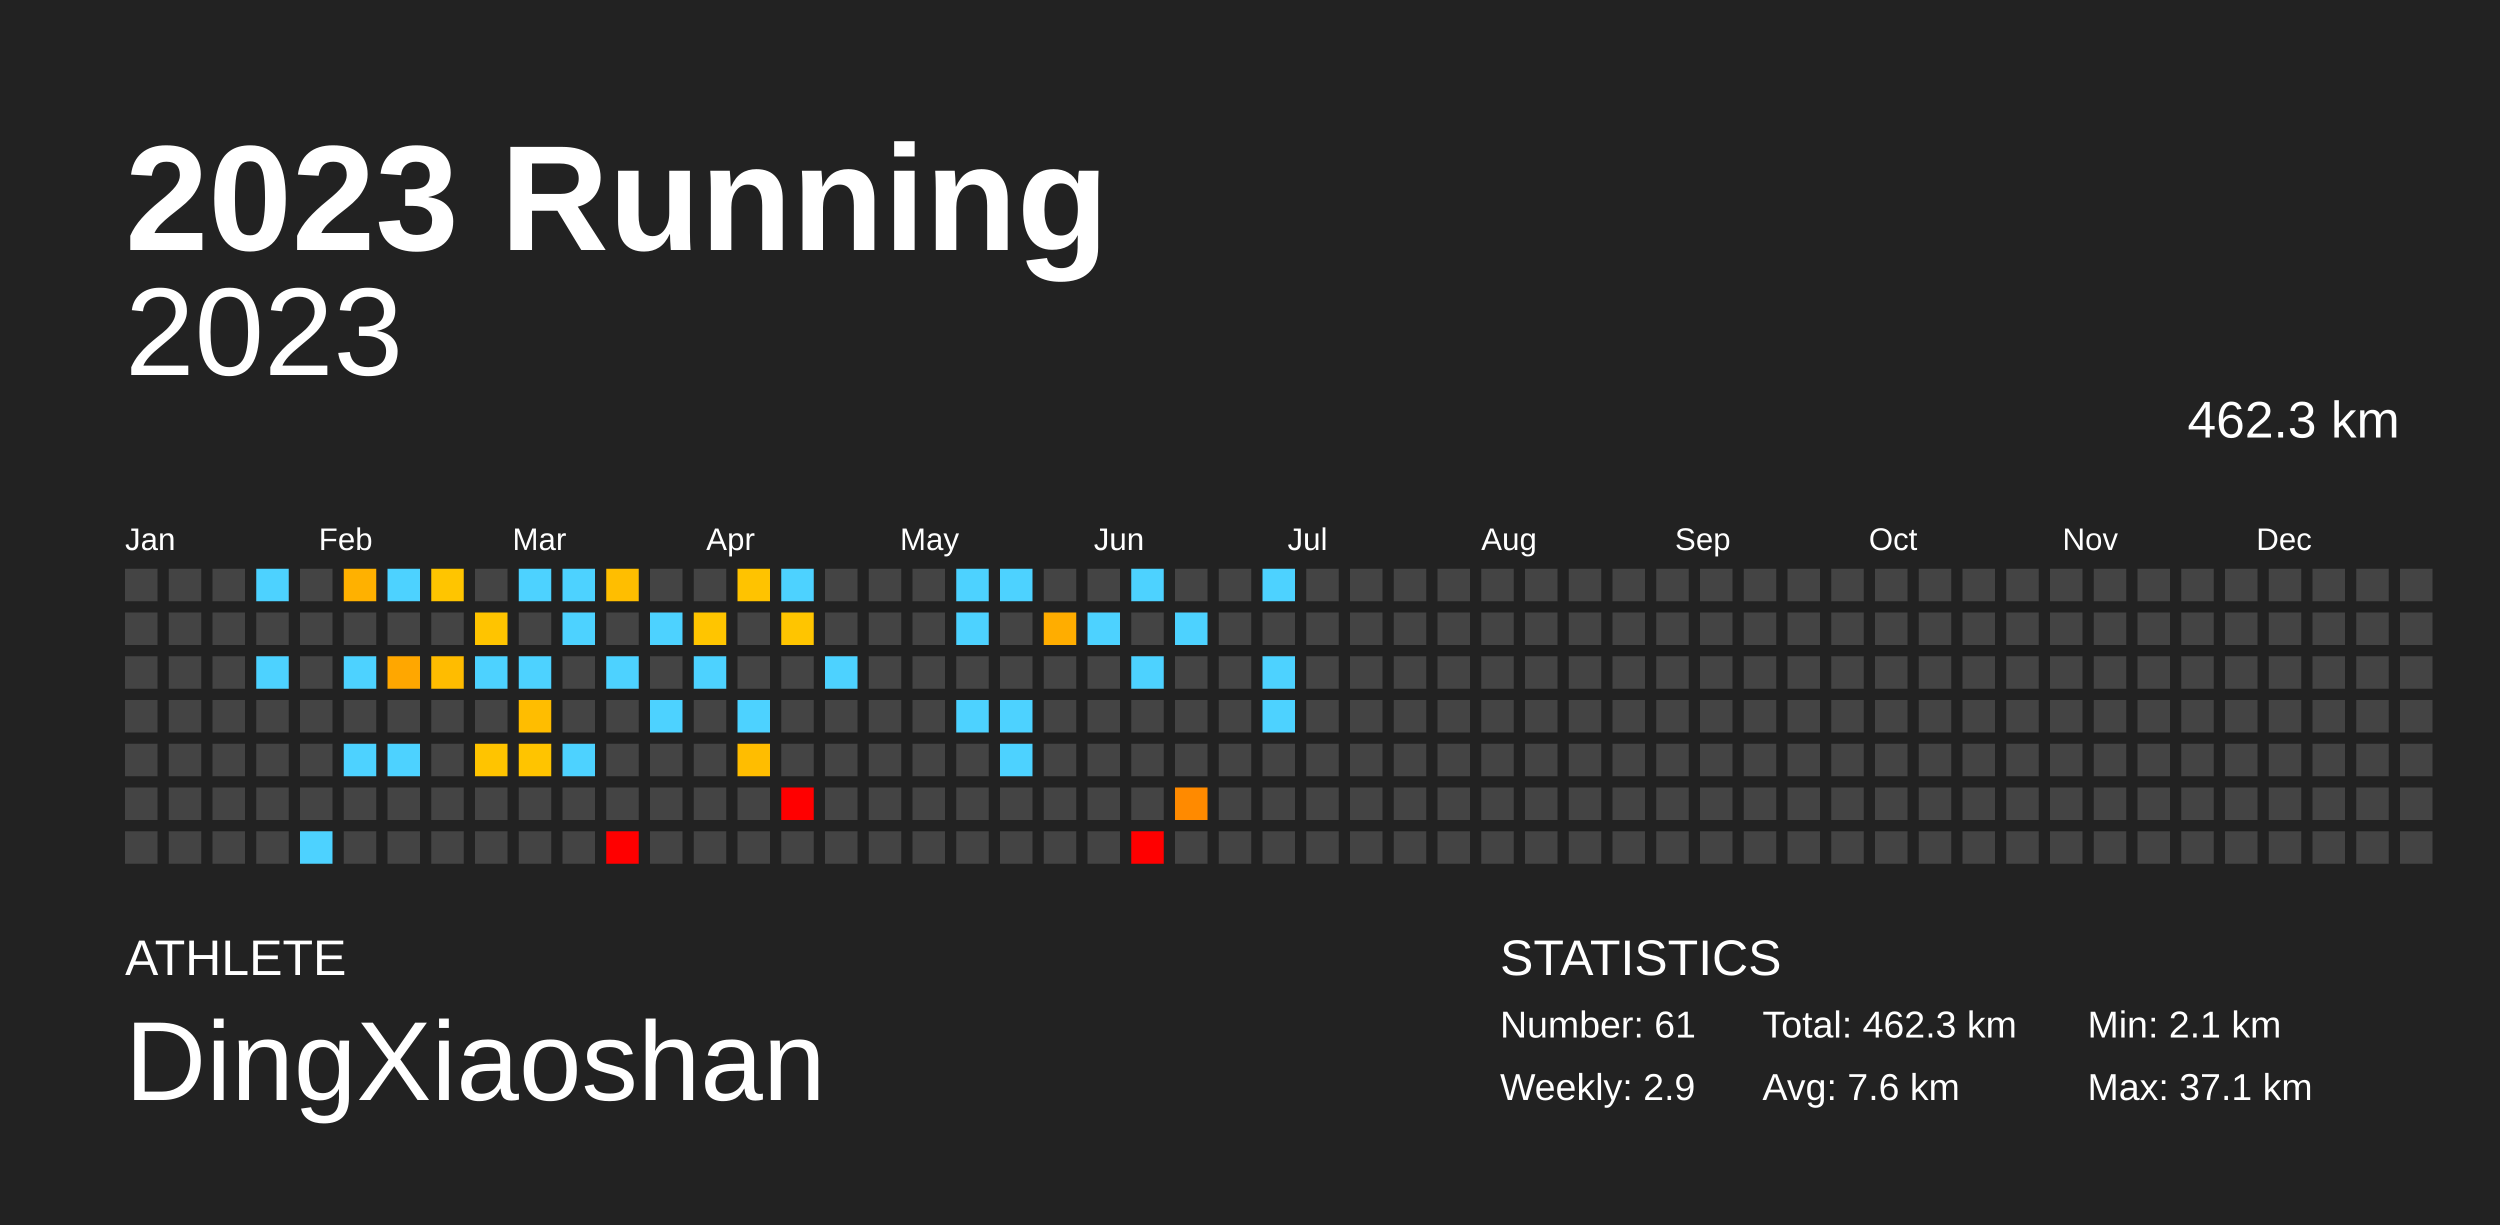
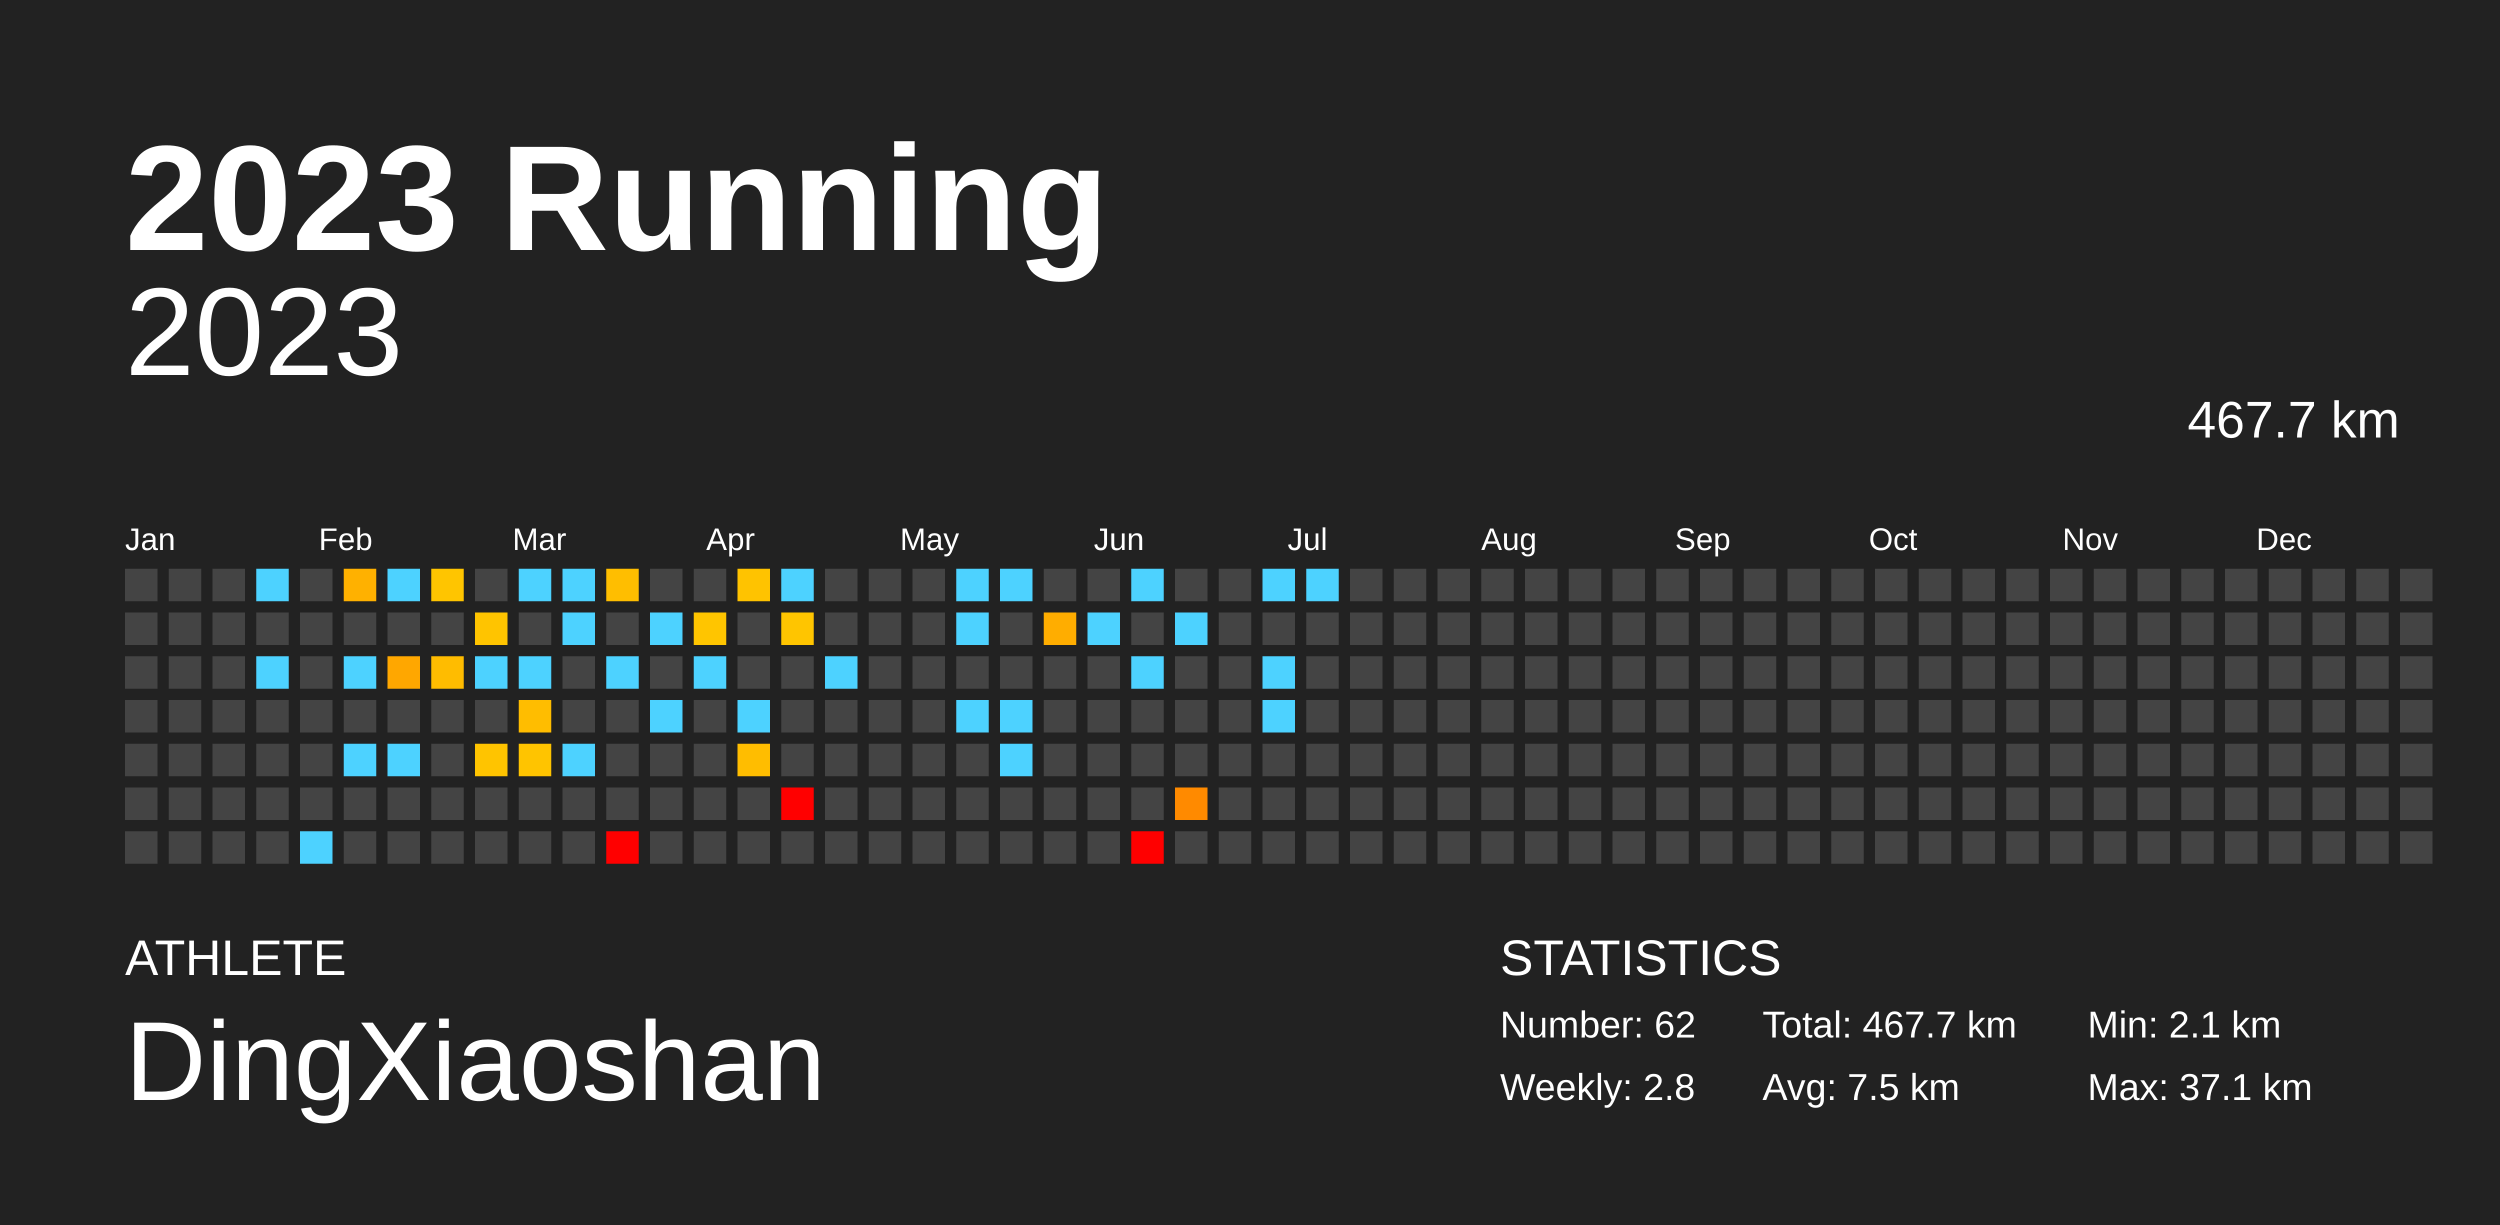
<svg xmlns="http://www.w3.org/2000/svg" baseProfile="full" height="98mm" version="1.1" viewBox="0,0,200,98" width="200mm">
  <defs />
  <rect fill="#222222" height="98" width="200" x="0" y="0" />
  <text fill="#FFFFFF" style="font-size:12px; font-family:Arial; font-weight:bold;" x="10" y="20">2023 Running</text>
  <text fill="#FFFFFF" style="font-size:4px; font-family:Arial" x="10" y="78">ATHLETE</text>
  <text fill="#FFFFFF" style="font-size:9px; font-family:Arial" x="10" y="88">DingXiaoshan</text>
  <text fill="#FFFFFF" style="font-size:4px; font-family:Arial" x="120" y="78">STATISTICS</text>
-   <text fill="#FFFFFF" style="font-size:3px; font-family:Arial" x="120" y="83">Number: 61</text>
-   <text fill="#FFFFFF" style="font-size:3px; font-family:Arial" x="120" y="88">Weekly: 2.9</text>
-   <text fill="#FFFFFF" style="font-size:3px; font-family:Arial" x="141" y="83">Total: 462.3 km</text>
-   <text fill="#FFFFFF" style="font-size:3px; font-family:Arial" x="141" y="88">Avg: 7.6 km</text>
+   <text fill="#FFFFFF" style="font-size:3px; font-family:Arial" x="120" y="83">Number: 62</text>
+   <text fill="#FFFFFF" style="font-size:3px; font-family:Arial" x="120" y="88">Weekly: 2.8</text>
+   <text fill="#FFFFFF" style="font-size:3px; font-family:Arial" x="141" y="83">Total: 467.7 km</text>
+   <text fill="#FFFFFF" style="font-size:3px; font-family:Arial" x="141" y="88">Avg: 7.5 km</text>
  <text fill="#FFFFFF" style="font-size:3px; font-family:Arial" x="167" y="83">Min: 2.1 km</text>
  <text fill="#FFFFFF" style="font-size:3px; font-family:Arial" x="167" y="88">Max: 37.1 km</text>
  <text alignment-baseline="hanging" fill="#FFFFFF" style="font-size:10.0px; font-family:Arial;" x="10" y="30">2023</text>
-   <text alignment-baseline="hanging" fill="#FFFFFF" style="font-size:4.125px; font-family:Arial;" x="175" y="35">462.3 km</text>
+   <text alignment-baseline="hanging" fill="#FFFFFF" style="font-size:4.125px; font-family:Arial;" x="175" y="35">467.7 km</text>
  <text fill="#FFFFFF" style="font-size:2.5px; font-family:Arial" x="10.0" y="44">Jan</text>
  <text fill="#FFFFFF" style="font-size:2.5px; font-family:Arial" x="25.5" y="44">Feb</text>
  <text fill="#FFFFFF" style="font-size:2.5px; font-family:Arial" x="41.0" y="44">Mar</text>
  <text fill="#FFFFFF" style="font-size:2.5px; font-family:Arial" x="56.5" y="44">Apr</text>
  <text fill="#FFFFFF" style="font-size:2.5px; font-family:Arial" x="72.0" y="44">May</text>
  <text fill="#FFFFFF" style="font-size:2.5px; font-family:Arial" x="87.5" y="44">Jun</text>
  <text fill="#FFFFFF" style="font-size:2.5px; font-family:Arial" x="103.0" y="44">Jul</text>
  <text fill="#FFFFFF" style="font-size:2.5px; font-family:Arial" x="118.5" y="44">Aug</text>
  <text fill="#FFFFFF" style="font-size:2.5px; font-family:Arial" x="134.0" y="44">Sep</text>
  <text fill="#FFFFFF" style="font-size:2.5px; font-family:Arial" x="149.5" y="44">Oct</text>
  <text fill="#FFFFFF" style="font-size:2.5px; font-family:Arial" x="165.0" y="44">Nov</text>
  <text fill="#FFFFFF" style="font-size:2.5px; font-family:Arial" x="180.5" y="44">Dec</text>
  <rect fill="#444444" height="2.6" width="2.6" x="10.0" y="45.5" />
  <rect fill="#444444" height="2.6" width="2.6" x="10.0" y="49.0" />
  <rect fill="#444444" height="2.6" width="2.6" x="10.0" y="52.5" />
  <rect fill="#444444" height="2.6" width="2.6" x="10.0" y="56.0" />
  <rect fill="#444444" height="2.6" width="2.6" x="10.0" y="59.5" />
  <rect fill="#444444" height="2.6" width="2.6" x="10.0" y="63.0" />
  <rect fill="#444444" height="2.6" width="2.6" x="10.0" y="66.5" />
  <rect fill="#444444" height="2.6" width="2.6" x="13.5" y="45.5" />
  <rect fill="#444444" height="2.6" width="2.6" x="13.5" y="49.0" />
  <rect fill="#444444" height="2.6" width="2.6" x="13.5" y="52.5" />
  <rect fill="#444444" height="2.6" width="2.6" x="13.5" y="56.0" />
  <rect fill="#444444" height="2.6" width="2.6" x="13.5" y="59.5" />
  <rect fill="#444444" height="2.6" width="2.6" x="13.5" y="63.0" />
  <rect fill="#444444" height="2.6" width="2.6" x="13.5" y="66.5" />
  <rect fill="#444444" height="2.6" width="2.6" x="17.0" y="45.5" />
  <rect fill="#444444" height="2.6" width="2.6" x="17.0" y="49.0" />
  <rect fill="#444444" height="2.6" width="2.6" x="17.0" y="52.5" />
  <rect fill="#444444" height="2.6" width="2.6" x="17.0" y="56.0" />
  <rect fill="#444444" height="2.6" width="2.6" x="17.0" y="59.5" />
  <rect fill="#444444" height="2.6" width="2.6" x="17.0" y="63.0" />
  <rect fill="#444444" height="2.6" width="2.6" x="17.0" y="66.5" />
  <rect fill="#4dd2ff" height="2.6" width="2.6" x="20.5" y="45.5" />
  <rect fill="#444444" height="2.6" width="2.6" x="20.5" y="49.0" />
  <rect fill="#4dd2ff" height="2.6" width="2.6" x="20.5" y="52.5" />
  <rect fill="#444444" height="2.6" width="2.6" x="20.5" y="56.0" />
  <rect fill="#444444" height="2.6" width="2.6" x="20.5" y="59.5" />
  <rect fill="#444444" height="2.6" width="2.6" x="20.5" y="63.0" />
  <rect fill="#444444" height="2.6" width="2.6" x="20.5" y="66.5" />
  <rect fill="#444444" height="2.6" width="2.6" x="24.0" y="45.5" />
  <rect fill="#444444" height="2.6" width="2.6" x="24.0" y="49.0" />
  <rect fill="#444444" height="2.6" width="2.6" x="24.0" y="52.5" />
  <rect fill="#444444" height="2.6" width="2.6" x="24.0" y="56.0" />
  <rect fill="#444444" height="2.6" width="2.6" x="24.0" y="59.5" />
  <rect fill="#444444" height="2.6" width="2.6" x="24.0" y="63.0" />
  <rect fill="#4dd2ff" height="2.6" width="2.6" x="24.0" y="66.5" />
  <rect fill="#ffb100" height="2.6" width="2.6" x="27.5" y="45.5" />
  <rect fill="#444444" height="2.6" width="2.6" x="27.5" y="49.0" />
  <rect fill="#4dd2ff" height="2.6" width="2.6" x="27.5" y="52.5" />
  <rect fill="#444444" height="2.6" width="2.6" x="27.5" y="56.0" />
  <rect fill="#4dd2ff" height="2.6" width="2.6" x="27.5" y="59.5" />
  <rect fill="#444444" height="2.6" width="2.6" x="27.5" y="63.0" />
  <rect fill="#444444" height="2.6" width="2.6" x="27.5" y="66.5" />
  <rect fill="#4dd2ff" height="2.6" width="2.6" x="31.0" y="45.5" />
  <rect fill="#444444" height="2.6" width="2.6" x="31.0" y="49.0" />
  <rect fill="#ffa700" height="2.6" width="2.6" x="31.0" y="52.5" />
  <rect fill="#444444" height="2.6" width="2.6" x="31.0" y="56.0" />
  <rect fill="#4dd2ff" height="2.6" width="2.6" x="31.0" y="59.5" />
  <rect fill="#444444" height="2.6" width="2.6" x="31.0" y="63.0" />
  <rect fill="#444444" height="2.6" width="2.6" x="31.0" y="66.5" />
  <rect fill="#ffc500" height="2.6" width="2.6" x="34.5" y="45.5" />
  <rect fill="#444444" height="2.6" width="2.6" x="34.5" y="49.0" />
  <rect fill="#ffbc00" height="2.6" width="2.6" x="34.5" y="52.5" />
  <rect fill="#444444" height="2.6" width="2.6" x="34.5" y="56.0" />
  <rect fill="#444444" height="2.6" width="2.6" x="34.5" y="59.5" />
  <rect fill="#444444" height="2.6" width="2.6" x="34.5" y="63.0" />
  <rect fill="#444444" height="2.6" width="2.6" x="34.5" y="66.5" />
  <rect fill="#444444" height="2.6" width="2.6" x="38.0" y="45.5" />
  <rect fill="#ffc400" height="2.6" width="2.6" x="38.0" y="49.0" />
  <rect fill="#4dd2ff" height="2.6" width="2.6" x="38.0" y="52.5" />
  <rect fill="#444444" height="2.6" width="2.6" x="38.0" y="56.0" />
  <rect fill="#ffc400" height="2.6" width="2.6" x="38.0" y="59.5" />
  <rect fill="#444444" height="2.6" width="2.6" x="38.0" y="63.0" />
  <rect fill="#444444" height="2.6" width="2.6" x="38.0" y="66.5" />
  <rect fill="#4dd2ff" height="2.6" width="2.6" x="41.5" y="45.5" />
  <rect fill="#444444" height="2.6" width="2.6" x="41.5" y="49.0" />
  <rect fill="#4dd2ff" height="2.6" width="2.6" x="41.5" y="52.5" />
  <rect fill="#ffbd00" height="2.6" width="2.6" x="41.5" y="56.0" />
  <rect fill="#ffc400" height="2.6" width="2.6" x="41.5" y="59.5" />
  <rect fill="#444444" height="2.6" width="2.6" x="41.5" y="63.0" />
  <rect fill="#444444" height="2.6" width="2.6" x="41.5" y="66.5" />
  <rect fill="#4dd2ff" height="2.6" width="2.6" x="45.0" y="45.5" />
  <rect fill="#4dd2ff" height="2.6" width="2.6" x="45.0" y="49.0" />
  <rect fill="#444444" height="2.6" width="2.6" x="45.0" y="52.5" />
  <rect fill="#444444" height="2.6" width="2.6" x="45.0" y="56.0" />
  <rect fill="#4dd2ff" height="2.6" width="2.6" x="45.0" y="59.5" />
  <rect fill="#444444" height="2.6" width="2.6" x="45.0" y="63.0" />
  <rect fill="#444444" height="2.6" width="2.6" x="45.0" y="66.5" />
  <rect fill="#ffbe00" height="2.6" width="2.6" x="48.5" y="45.5" />
  <rect fill="#444444" height="2.6" width="2.6" x="48.5" y="49.0" />
  <rect fill="#4dd2ff" height="2.6" width="2.6" x="48.5" y="52.5" />
  <rect fill="#444444" height="2.6" width="2.6" x="48.5" y="56.0" />
  <rect fill="#444444" height="2.6" width="2.6" x="48.5" y="59.5" />
  <rect fill="#444444" height="2.6" width="2.6" x="48.5" y="63.0" />
  <rect fill="red" height="2.6" width="2.6" x="48.5" y="66.5" />
  <rect fill="#444444" height="2.6" width="2.6" x="52.0" y="45.5" />
  <rect fill="#4dd2ff" height="2.6" width="2.6" x="52.0" y="49.0" />
  <rect fill="#444444" height="2.6" width="2.6" x="52.0" y="52.5" />
  <rect fill="#4dd2ff" height="2.6" width="2.6" x="52.0" y="56.0" />
  <rect fill="#444444" height="2.6" width="2.6" x="52.0" y="59.5" />
  <rect fill="#444444" height="2.6" width="2.6" x="52.0" y="63.0" />
  <rect fill="#444444" height="2.6" width="2.6" x="52.0" y="66.5" />
  <rect fill="#444444" height="2.6" width="2.6" x="55.5" y="45.5" />
  <rect fill="#ffc500" height="2.6" width="2.6" x="55.5" y="49.0" />
  <rect fill="#4dd2ff" height="2.6" width="2.6" x="55.5" y="52.5" />
  <rect fill="#444444" height="2.6" width="2.6" x="55.5" y="56.0" />
  <rect fill="#444444" height="2.6" width="2.6" x="55.5" y="59.5" />
  <rect fill="#444444" height="2.6" width="2.6" x="55.5" y="63.0" />
  <rect fill="#444444" height="2.6" width="2.6" x="55.5" y="66.5" />
  <rect fill="#ffc300" height="2.6" width="2.6" x="59.0" y="45.5" />
  <rect fill="#444444" height="2.6" width="2.6" x="59.0" y="49.0" />
  <rect fill="#444444" height="2.6" width="2.6" x="59.0" y="52.5" />
  <rect fill="#4dd2ff" height="2.6" width="2.6" x="59.0" y="56.0" />
  <rect fill="#ffbd00" height="2.6" width="2.6" x="59.0" y="59.5" />
  <rect fill="#444444" height="2.6" width="2.6" x="59.0" y="63.0" />
  <rect fill="#444444" height="2.6" width="2.6" x="59.0" y="66.5" />
  <rect fill="#4dd2ff" height="2.6" width="2.6" x="62.5" y="45.5" />
  <rect fill="#ffc500" height="2.6" width="2.6" x="62.5" y="49.0" />
  <rect fill="#444444" height="2.6" width="2.6" x="62.5" y="52.5" />
  <rect fill="#444444" height="2.6" width="2.6" x="62.5" y="56.0" />
  <rect fill="#444444" height="2.6" width="2.6" x="62.5" y="59.5" />
  <rect fill="red" height="2.6" width="2.6" x="62.5" y="63.0" />
  <rect fill="#444444" height="2.6" width="2.6" x="62.5" y="66.5" />
  <rect fill="#444444" height="2.6" width="2.6" x="66.0" y="45.5" />
  <rect fill="#444444" height="2.6" width="2.6" x="66.0" y="49.0" />
  <rect fill="#4dd2ff" height="2.6" width="2.6" x="66.0" y="52.5" />
  <rect fill="#444444" height="2.6" width="2.6" x="66.0" y="56.0" />
  <rect fill="#444444" height="2.6" width="2.6" x="66.0" y="59.5" />
  <rect fill="#444444" height="2.6" width="2.6" x="66.0" y="63.0" />
  <rect fill="#444444" height="2.6" width="2.6" x="66.0" y="66.5" />
  <rect fill="#444444" height="2.6" width="2.6" x="69.5" y="45.5" />
  <rect fill="#444444" height="2.6" width="2.6" x="69.5" y="49.0" />
  <rect fill="#444444" height="2.6" width="2.6" x="69.5" y="52.5" />
  <rect fill="#444444" height="2.6" width="2.6" x="69.5" y="56.0" />
  <rect fill="#444444" height="2.6" width="2.6" x="69.5" y="59.5" />
  <rect fill="#444444" height="2.6" width="2.6" x="69.5" y="63.0" />
  <rect fill="#444444" height="2.6" width="2.6" x="69.5" y="66.5" />
  <rect fill="#444444" height="2.6" width="2.6" x="73.0" y="45.5" />
  <rect fill="#444444" height="2.6" width="2.6" x="73.0" y="49.0" />
  <rect fill="#444444" height="2.6" width="2.6" x="73.0" y="52.5" />
  <rect fill="#444444" height="2.6" width="2.6" x="73.0" y="56.0" />
  <rect fill="#444444" height="2.6" width="2.6" x="73.0" y="59.5" />
  <rect fill="#444444" height="2.6" width="2.6" x="73.0" y="63.0" />
  <rect fill="#444444" height="2.6" width="2.6" x="73.0" y="66.5" />
  <rect fill="#4dd2ff" height="2.6" width="2.6" x="76.5" y="45.5" />
  <rect fill="#4dd2ff" height="2.6" width="2.6" x="76.5" y="49.0" />
  <rect fill="#444444" height="2.6" width="2.6" x="76.5" y="52.5" />
  <rect fill="#4dd2ff" height="2.6" width="2.6" x="76.5" y="56.0" />
  <rect fill="#444444" height="2.6" width="2.6" x="76.5" y="59.5" />
  <rect fill="#444444" height="2.6" width="2.6" x="76.5" y="63.0" />
  <rect fill="#444444" height="2.6" width="2.6" x="76.5" y="66.5" />
  <rect fill="#4dd2ff" height="2.6" width="2.6" x="80.0" y="45.5" />
  <rect fill="#444444" height="2.6" width="2.6" x="80.0" y="49.0" />
  <rect fill="#444444" height="2.6" width="2.6" x="80.0" y="52.5" />
  <rect fill="#4dd2ff" height="2.6" width="2.6" x="80.0" y="56.0" />
  <rect fill="#4dd2ff" height="2.6" width="2.6" x="80.0" y="59.5" />
  <rect fill="#444444" height="2.6" width="2.6" x="80.0" y="63.0" />
  <rect fill="#444444" height="2.6" width="2.6" x="80.0" y="66.5" />
  <rect fill="#444444" height="2.6" width="2.6" x="83.5" y="45.5" />
  <rect fill="#ffad00" height="2.6" width="2.6" x="83.5" y="49.0" />
  <rect fill="#444444" height="2.6" width="2.6" x="83.5" y="52.5" />
  <rect fill="#444444" height="2.6" width="2.6" x="83.5" y="56.0" />
  <rect fill="#444444" height="2.6" width="2.6" x="83.5" y="59.5" />
  <rect fill="#444444" height="2.6" width="2.6" x="83.5" y="63.0" />
  <rect fill="#444444" height="2.6" width="2.6" x="83.5" y="66.5" />
  <rect fill="#444444" height="2.6" width="2.6" x="87.0" y="45.5" />
  <rect fill="#4dd2ff" height="2.6" width="2.6" x="87.0" y="49.0" />
  <rect fill="#444444" height="2.6" width="2.6" x="87.0" y="52.5" />
  <rect fill="#444444" height="2.6" width="2.6" x="87.0" y="56.0" />
  <rect fill="#444444" height="2.6" width="2.6" x="87.0" y="59.5" />
  <rect fill="#444444" height="2.6" width="2.6" x="87.0" y="63.0" />
  <rect fill="#444444" height="2.6" width="2.6" x="87.0" y="66.5" />
  <rect fill="#4dd2ff" height="2.6" width="2.6" x="90.5" y="45.5" />
  <rect fill="#444444" height="2.6" width="2.6" x="90.5" y="49.0" />
  <rect fill="#4dd2ff" height="2.6" width="2.6" x="90.5" y="52.5" />
  <rect fill="#444444" height="2.6" width="2.6" x="90.5" y="56.0" />
  <rect fill="#444444" height="2.6" width="2.6" x="90.5" y="59.5" />
  <rect fill="#444444" height="2.6" width="2.6" x="90.5" y="63.0" />
  <rect fill="red" height="2.6" width="2.6" x="90.5" y="66.5" />
  <rect fill="#444444" height="2.6" width="2.6" x="94.0" y="45.5" />
  <rect fill="#4dd2ff" height="2.6" width="2.6" x="94.0" y="49.0" />
  <rect fill="#444444" height="2.6" width="2.6" x="94.0" y="52.5" />
  <rect fill="#444444" height="2.6" width="2.6" x="94.0" y="56.0" />
  <rect fill="#444444" height="2.6" width="2.6" x="94.0" y="59.5" />
  <rect fill="#ff8a00" height="2.6" width="2.6" x="94.0" y="63.0" />
  <rect fill="#444444" height="2.6" width="2.6" x="94.0" y="66.5" />
  <rect fill="#444444" height="2.6" width="2.6" x="97.5" y="45.5" />
  <rect fill="#444444" height="2.6" width="2.6" x="97.5" y="49.0" />
  <rect fill="#444444" height="2.6" width="2.6" x="97.5" y="52.5" />
  <rect fill="#444444" height="2.6" width="2.6" x="97.5" y="56.0" />
  <rect fill="#444444" height="2.6" width="2.6" x="97.5" y="59.5" />
  <rect fill="#444444" height="2.6" width="2.6" x="97.5" y="63.0" />
  <rect fill="#444444" height="2.6" width="2.6" x="97.5" y="66.5" />
  <rect fill="#4dd2ff" height="2.6" width="2.6" x="101.0" y="45.5" />
  <rect fill="#444444" height="2.6" width="2.6" x="101.0" y="49.0" />
  <rect fill="#4dd2ff" height="2.6" width="2.6" x="101.0" y="52.5" />
  <rect fill="#4dd2ff" height="2.6" width="2.6" x="101.0" y="56.0" />
  <rect fill="#444444" height="2.6" width="2.6" x="101.0" y="59.5" />
  <rect fill="#444444" height="2.6" width="2.6" x="101.0" y="63.0" />
  <rect fill="#444444" height="2.6" width="2.6" x="101.0" y="66.5" />
-   <rect fill="#444444" height="2.6" width="2.6" x="104.5" y="45.5" />
+   <rect fill="#4dd2ff" height="2.6" width="2.6" x="104.5" y="45.5" />
  <rect fill="#444444" height="2.6" width="2.6" x="104.5" y="49.0" />
  <rect fill="#444444" height="2.6" width="2.6" x="104.5" y="52.5" />
  <rect fill="#444444" height="2.6" width="2.6" x="104.5" y="56.0" />
  <rect fill="#444444" height="2.6" width="2.6" x="104.5" y="59.5" />
  <rect fill="#444444" height="2.6" width="2.6" x="104.5" y="63.0" />
  <rect fill="#444444" height="2.6" width="2.6" x="104.5" y="66.5" />
  <rect fill="#444444" height="2.6" width="2.6" x="108.0" y="45.5" />
  <rect fill="#444444" height="2.6" width="2.6" x="108.0" y="49.0" />
  <rect fill="#444444" height="2.6" width="2.6" x="108.0" y="52.5" />
  <rect fill="#444444" height="2.6" width="2.6" x="108.0" y="56.0" />
  <rect fill="#444444" height="2.6" width="2.6" x="108.0" y="59.5" />
  <rect fill="#444444" height="2.6" width="2.6" x="108.0" y="63.0" />
  <rect fill="#444444" height="2.6" width="2.6" x="108.0" y="66.5" />
  <rect fill="#444444" height="2.6" width="2.6" x="111.5" y="45.5" />
  <rect fill="#444444" height="2.6" width="2.6" x="111.5" y="49.0" />
  <rect fill="#444444" height="2.6" width="2.6" x="111.5" y="52.5" />
  <rect fill="#444444" height="2.6" width="2.6" x="111.5" y="56.0" />
  <rect fill="#444444" height="2.6" width="2.6" x="111.5" y="59.5" />
  <rect fill="#444444" height="2.6" width="2.6" x="111.5" y="63.0" />
  <rect fill="#444444" height="2.6" width="2.6" x="111.5" y="66.5" />
  <rect fill="#444444" height="2.6" width="2.6" x="115.0" y="45.5" />
  <rect fill="#444444" height="2.6" width="2.6" x="115.0" y="49.0" />
  <rect fill="#444444" height="2.6" width="2.6" x="115.0" y="52.5" />
  <rect fill="#444444" height="2.6" width="2.6" x="115.0" y="56.0" />
  <rect fill="#444444" height="2.6" width="2.6" x="115.0" y="59.5" />
  <rect fill="#444444" height="2.6" width="2.6" x="115.0" y="63.0" />
  <rect fill="#444444" height="2.6" width="2.6" x="115.0" y="66.5" />
  <rect fill="#444444" height="2.6" width="2.6" x="118.5" y="45.5" />
  <rect fill="#444444" height="2.6" width="2.6" x="118.5" y="49.0" />
  <rect fill="#444444" height="2.6" width="2.6" x="118.5" y="52.5" />
  <rect fill="#444444" height="2.6" width="2.6" x="118.5" y="56.0" />
  <rect fill="#444444" height="2.6" width="2.6" x="118.5" y="59.5" />
  <rect fill="#444444" height="2.6" width="2.6" x="118.5" y="63.0" />
  <rect fill="#444444" height="2.6" width="2.6" x="118.5" y="66.5" />
  <rect fill="#444444" height="2.6" width="2.6" x="122.0" y="45.5" />
  <rect fill="#444444" height="2.6" width="2.6" x="122.0" y="49.0" />
  <rect fill="#444444" height="2.6" width="2.6" x="122.0" y="52.5" />
  <rect fill="#444444" height="2.6" width="2.6" x="122.0" y="56.0" />
  <rect fill="#444444" height="2.6" width="2.6" x="122.0" y="59.5" />
  <rect fill="#444444" height="2.6" width="2.6" x="122.0" y="63.0" />
  <rect fill="#444444" height="2.6" width="2.6" x="122.0" y="66.5" />
  <rect fill="#444444" height="2.6" width="2.6" x="125.5" y="45.5" />
  <rect fill="#444444" height="2.6" width="2.6" x="125.5" y="49.0" />
  <rect fill="#444444" height="2.6" width="2.6" x="125.5" y="52.5" />
  <rect fill="#444444" height="2.6" width="2.6" x="125.5" y="56.0" />
  <rect fill="#444444" height="2.6" width="2.6" x="125.5" y="59.5" />
  <rect fill="#444444" height="2.6" width="2.6" x="125.5" y="63.0" />
  <rect fill="#444444" height="2.6" width="2.6" x="125.5" y="66.5" />
  <rect fill="#444444" height="2.6" width="2.6" x="129.0" y="45.5" />
  <rect fill="#444444" height="2.6" width="2.6" x="129.0" y="49.0" />
  <rect fill="#444444" height="2.6" width="2.6" x="129.0" y="52.5" />
  <rect fill="#444444" height="2.6" width="2.6" x="129.0" y="56.0" />
  <rect fill="#444444" height="2.6" width="2.6" x="129.0" y="59.5" />
  <rect fill="#444444" height="2.6" width="2.6" x="129.0" y="63.0" />
  <rect fill="#444444" height="2.6" width="2.6" x="129.0" y="66.5" />
  <rect fill="#444444" height="2.6" width="2.6" x="132.5" y="45.5" />
  <rect fill="#444444" height="2.6" width="2.6" x="132.5" y="49.0" />
  <rect fill="#444444" height="2.6" width="2.6" x="132.5" y="52.5" />
  <rect fill="#444444" height="2.6" width="2.6" x="132.5" y="56.0" />
  <rect fill="#444444" height="2.6" width="2.6" x="132.5" y="59.5" />
  <rect fill="#444444" height="2.6" width="2.6" x="132.5" y="63.0" />
  <rect fill="#444444" height="2.6" width="2.6" x="132.5" y="66.5" />
  <rect fill="#444444" height="2.6" width="2.6" x="136.0" y="45.5" />
  <rect fill="#444444" height="2.6" width="2.6" x="136.0" y="49.0" />
  <rect fill="#444444" height="2.6" width="2.6" x="136.0" y="52.5" />
  <rect fill="#444444" height="2.6" width="2.6" x="136.0" y="56.0" />
  <rect fill="#444444" height="2.6" width="2.6" x="136.0" y="59.5" />
  <rect fill="#444444" height="2.6" width="2.6" x="136.0" y="63.0" />
  <rect fill="#444444" height="2.6" width="2.6" x="136.0" y="66.5" />
  <rect fill="#444444" height="2.6" width="2.6" x="139.5" y="45.5" />
  <rect fill="#444444" height="2.6" width="2.6" x="139.5" y="49.0" />
  <rect fill="#444444" height="2.6" width="2.6" x="139.5" y="52.5" />
  <rect fill="#444444" height="2.6" width="2.6" x="139.5" y="56.0" />
  <rect fill="#444444" height="2.6" width="2.6" x="139.5" y="59.5" />
  <rect fill="#444444" height="2.6" width="2.6" x="139.5" y="63.0" />
  <rect fill="#444444" height="2.6" width="2.6" x="139.5" y="66.5" />
  <rect fill="#444444" height="2.6" width="2.6" x="143.0" y="45.5" />
  <rect fill="#444444" height="2.6" width="2.6" x="143.0" y="49.0" />
  <rect fill="#444444" height="2.6" width="2.6" x="143.0" y="52.5" />
  <rect fill="#444444" height="2.6" width="2.6" x="143.0" y="56.0" />
  <rect fill="#444444" height="2.6" width="2.6" x="143.0" y="59.5" />
  <rect fill="#444444" height="2.6" width="2.6" x="143.0" y="63.0" />
  <rect fill="#444444" height="2.6" width="2.6" x="143.0" y="66.5" />
  <rect fill="#444444" height="2.6" width="2.6" x="146.5" y="45.5" />
  <rect fill="#444444" height="2.6" width="2.6" x="146.5" y="49.0" />
  <rect fill="#444444" height="2.6" width="2.6" x="146.5" y="52.5" />
  <rect fill="#444444" height="2.6" width="2.6" x="146.5" y="56.0" />
  <rect fill="#444444" height="2.6" width="2.6" x="146.5" y="59.5" />
  <rect fill="#444444" height="2.6" width="2.6" x="146.5" y="63.0" />
  <rect fill="#444444" height="2.6" width="2.6" x="146.5" y="66.5" />
  <rect fill="#444444" height="2.6" width="2.6" x="150.0" y="45.5" />
  <rect fill="#444444" height="2.6" width="2.6" x="150.0" y="49.0" />
  <rect fill="#444444" height="2.6" width="2.6" x="150.0" y="52.5" />
  <rect fill="#444444" height="2.6" width="2.6" x="150.0" y="56.0" />
  <rect fill="#444444" height="2.6" width="2.6" x="150.0" y="59.5" />
  <rect fill="#444444" height="2.6" width="2.6" x="150.0" y="63.0" />
  <rect fill="#444444" height="2.6" width="2.6" x="150.0" y="66.5" />
  <rect fill="#444444" height="2.6" width="2.6" x="153.5" y="45.5" />
  <rect fill="#444444" height="2.6" width="2.6" x="153.5" y="49.0" />
  <rect fill="#444444" height="2.6" width="2.6" x="153.5" y="52.5" />
  <rect fill="#444444" height="2.6" width="2.6" x="153.5" y="56.0" />
  <rect fill="#444444" height="2.6" width="2.6" x="153.5" y="59.5" />
  <rect fill="#444444" height="2.6" width="2.6" x="153.5" y="63.0" />
  <rect fill="#444444" height="2.6" width="2.6" x="153.5" y="66.5" />
  <rect fill="#444444" height="2.6" width="2.6" x="157.0" y="45.5" />
  <rect fill="#444444" height="2.6" width="2.6" x="157.0" y="49.0" />
  <rect fill="#444444" height="2.6" width="2.6" x="157.0" y="52.5" />
  <rect fill="#444444" height="2.6" width="2.6" x="157.0" y="56.0" />
  <rect fill="#444444" height="2.6" width="2.6" x="157.0" y="59.5" />
  <rect fill="#444444" height="2.6" width="2.6" x="157.0" y="63.0" />
  <rect fill="#444444" height="2.6" width="2.6" x="157.0" y="66.5" />
  <rect fill="#444444" height="2.6" width="2.6" x="160.5" y="45.5" />
  <rect fill="#444444" height="2.6" width="2.6" x="160.5" y="49.0" />
  <rect fill="#444444" height="2.6" width="2.6" x="160.5" y="52.5" />
  <rect fill="#444444" height="2.6" width="2.6" x="160.5" y="56.0" />
  <rect fill="#444444" height="2.6" width="2.6" x="160.5" y="59.5" />
  <rect fill="#444444" height="2.6" width="2.6" x="160.5" y="63.0" />
  <rect fill="#444444" height="2.6" width="2.6" x="160.5" y="66.5" />
  <rect fill="#444444" height="2.6" width="2.6" x="164.0" y="45.5" />
  <rect fill="#444444" height="2.6" width="2.6" x="164.0" y="49.0" />
  <rect fill="#444444" height="2.6" width="2.6" x="164.0" y="52.5" />
  <rect fill="#444444" height="2.6" width="2.6" x="164.0" y="56.0" />
  <rect fill="#444444" height="2.6" width="2.6" x="164.0" y="59.5" />
  <rect fill="#444444" height="2.6" width="2.6" x="164.0" y="63.0" />
  <rect fill="#444444" height="2.6" width="2.6" x="164.0" y="66.5" />
  <rect fill="#444444" height="2.6" width="2.6" x="167.5" y="45.5" />
  <rect fill="#444444" height="2.6" width="2.6" x="167.5" y="49.0" />
  <rect fill="#444444" height="2.6" width="2.6" x="167.5" y="52.5" />
  <rect fill="#444444" height="2.6" width="2.6" x="167.5" y="56.0" />
  <rect fill="#444444" height="2.6" width="2.6" x="167.5" y="59.5" />
  <rect fill="#444444" height="2.6" width="2.6" x="167.5" y="63.0" />
  <rect fill="#444444" height="2.6" width="2.6" x="167.5" y="66.5" />
  <rect fill="#444444" height="2.6" width="2.6" x="171.0" y="45.5" />
  <rect fill="#444444" height="2.6" width="2.6" x="171.0" y="49.0" />
  <rect fill="#444444" height="2.6" width="2.6" x="171.0" y="52.5" />
  <rect fill="#444444" height="2.6" width="2.6" x="171.0" y="56.0" />
  <rect fill="#444444" height="2.6" width="2.6" x="171.0" y="59.5" />
  <rect fill="#444444" height="2.6" width="2.6" x="171.0" y="63.0" />
  <rect fill="#444444" height="2.6" width="2.6" x="171.0" y="66.5" />
  <rect fill="#444444" height="2.6" width="2.6" x="174.5" y="45.5" />
  <rect fill="#444444" height="2.6" width="2.6" x="174.5" y="49.0" />
  <rect fill="#444444" height="2.6" width="2.6" x="174.5" y="52.5" />
  <rect fill="#444444" height="2.6" width="2.6" x="174.5" y="56.0" />
  <rect fill="#444444" height="2.6" width="2.6" x="174.5" y="59.5" />
  <rect fill="#444444" height="2.6" width="2.6" x="174.5" y="63.0" />
  <rect fill="#444444" height="2.6" width="2.6" x="174.5" y="66.5" />
  <rect fill="#444444" height="2.6" width="2.6" x="178.0" y="45.5" />
  <rect fill="#444444" height="2.6" width="2.6" x="178.0" y="49.0" />
  <rect fill="#444444" height="2.6" width="2.6" x="178.0" y="52.5" />
  <rect fill="#444444" height="2.6" width="2.6" x="178.0" y="56.0" />
  <rect fill="#444444" height="2.6" width="2.6" x="178.0" y="59.5" />
  <rect fill="#444444" height="2.6" width="2.6" x="178.0" y="63.0" />
  <rect fill="#444444" height="2.6" width="2.6" x="178.0" y="66.5" />
  <rect fill="#444444" height="2.6" width="2.6" x="181.5" y="45.5" />
  <rect fill="#444444" height="2.6" width="2.6" x="181.5" y="49.0" />
  <rect fill="#444444" height="2.6" width="2.6" x="181.5" y="52.5" />
  <rect fill="#444444" height="2.6" width="2.6" x="181.5" y="56.0" />
  <rect fill="#444444" height="2.6" width="2.6" x="181.5" y="59.5" />
  <rect fill="#444444" height="2.6" width="2.6" x="181.5" y="63.0" />
  <rect fill="#444444" height="2.6" width="2.6" x="181.5" y="66.5" />
  <rect fill="#444444" height="2.6" width="2.6" x="185.0" y="45.5" />
  <rect fill="#444444" height="2.6" width="2.6" x="185.0" y="49.0" />
  <rect fill="#444444" height="2.6" width="2.6" x="185.0" y="52.5" />
  <rect fill="#444444" height="2.6" width="2.6" x="185.0" y="56.0" />
  <rect fill="#444444" height="2.6" width="2.6" x="185.0" y="59.5" />
  <rect fill="#444444" height="2.6" width="2.6" x="185.0" y="63.0" />
  <rect fill="#444444" height="2.6" width="2.6" x="185.0" y="66.5" />
  <rect fill="#444444" height="2.6" width="2.6" x="188.5" y="45.5" />
  <rect fill="#444444" height="2.6" width="2.6" x="188.5" y="49.0" />
  <rect fill="#444444" height="2.6" width="2.6" x="188.5" y="52.5" />
  <rect fill="#444444" height="2.6" width="2.6" x="188.5" y="56.0" />
  <rect fill="#444444" height="2.6" width="2.6" x="188.5" y="59.5" />
  <rect fill="#444444" height="2.6" width="2.6" x="188.5" y="63.0" />
  <rect fill="#444444" height="2.6" width="2.6" x="188.5" y="66.5" />
  <rect fill="#444444" height="2.6" width="2.6" x="192.0" y="45.5" />
  <rect fill="#444444" height="2.6" width="2.6" x="192.0" y="49.0" />
  <rect fill="#444444" height="2.6" width="2.6" x="192.0" y="52.5" />
  <rect fill="#444444" height="2.6" width="2.6" x="192.0" y="56.0" />
  <rect fill="#444444" height="2.6" width="2.6" x="192.0" y="59.5" />
  <rect fill="#444444" height="2.6" width="2.6" x="192.0" y="63.0" />
  <rect fill="#444444" height="2.6" width="2.6" x="192.0" y="66.5" />
</svg>
